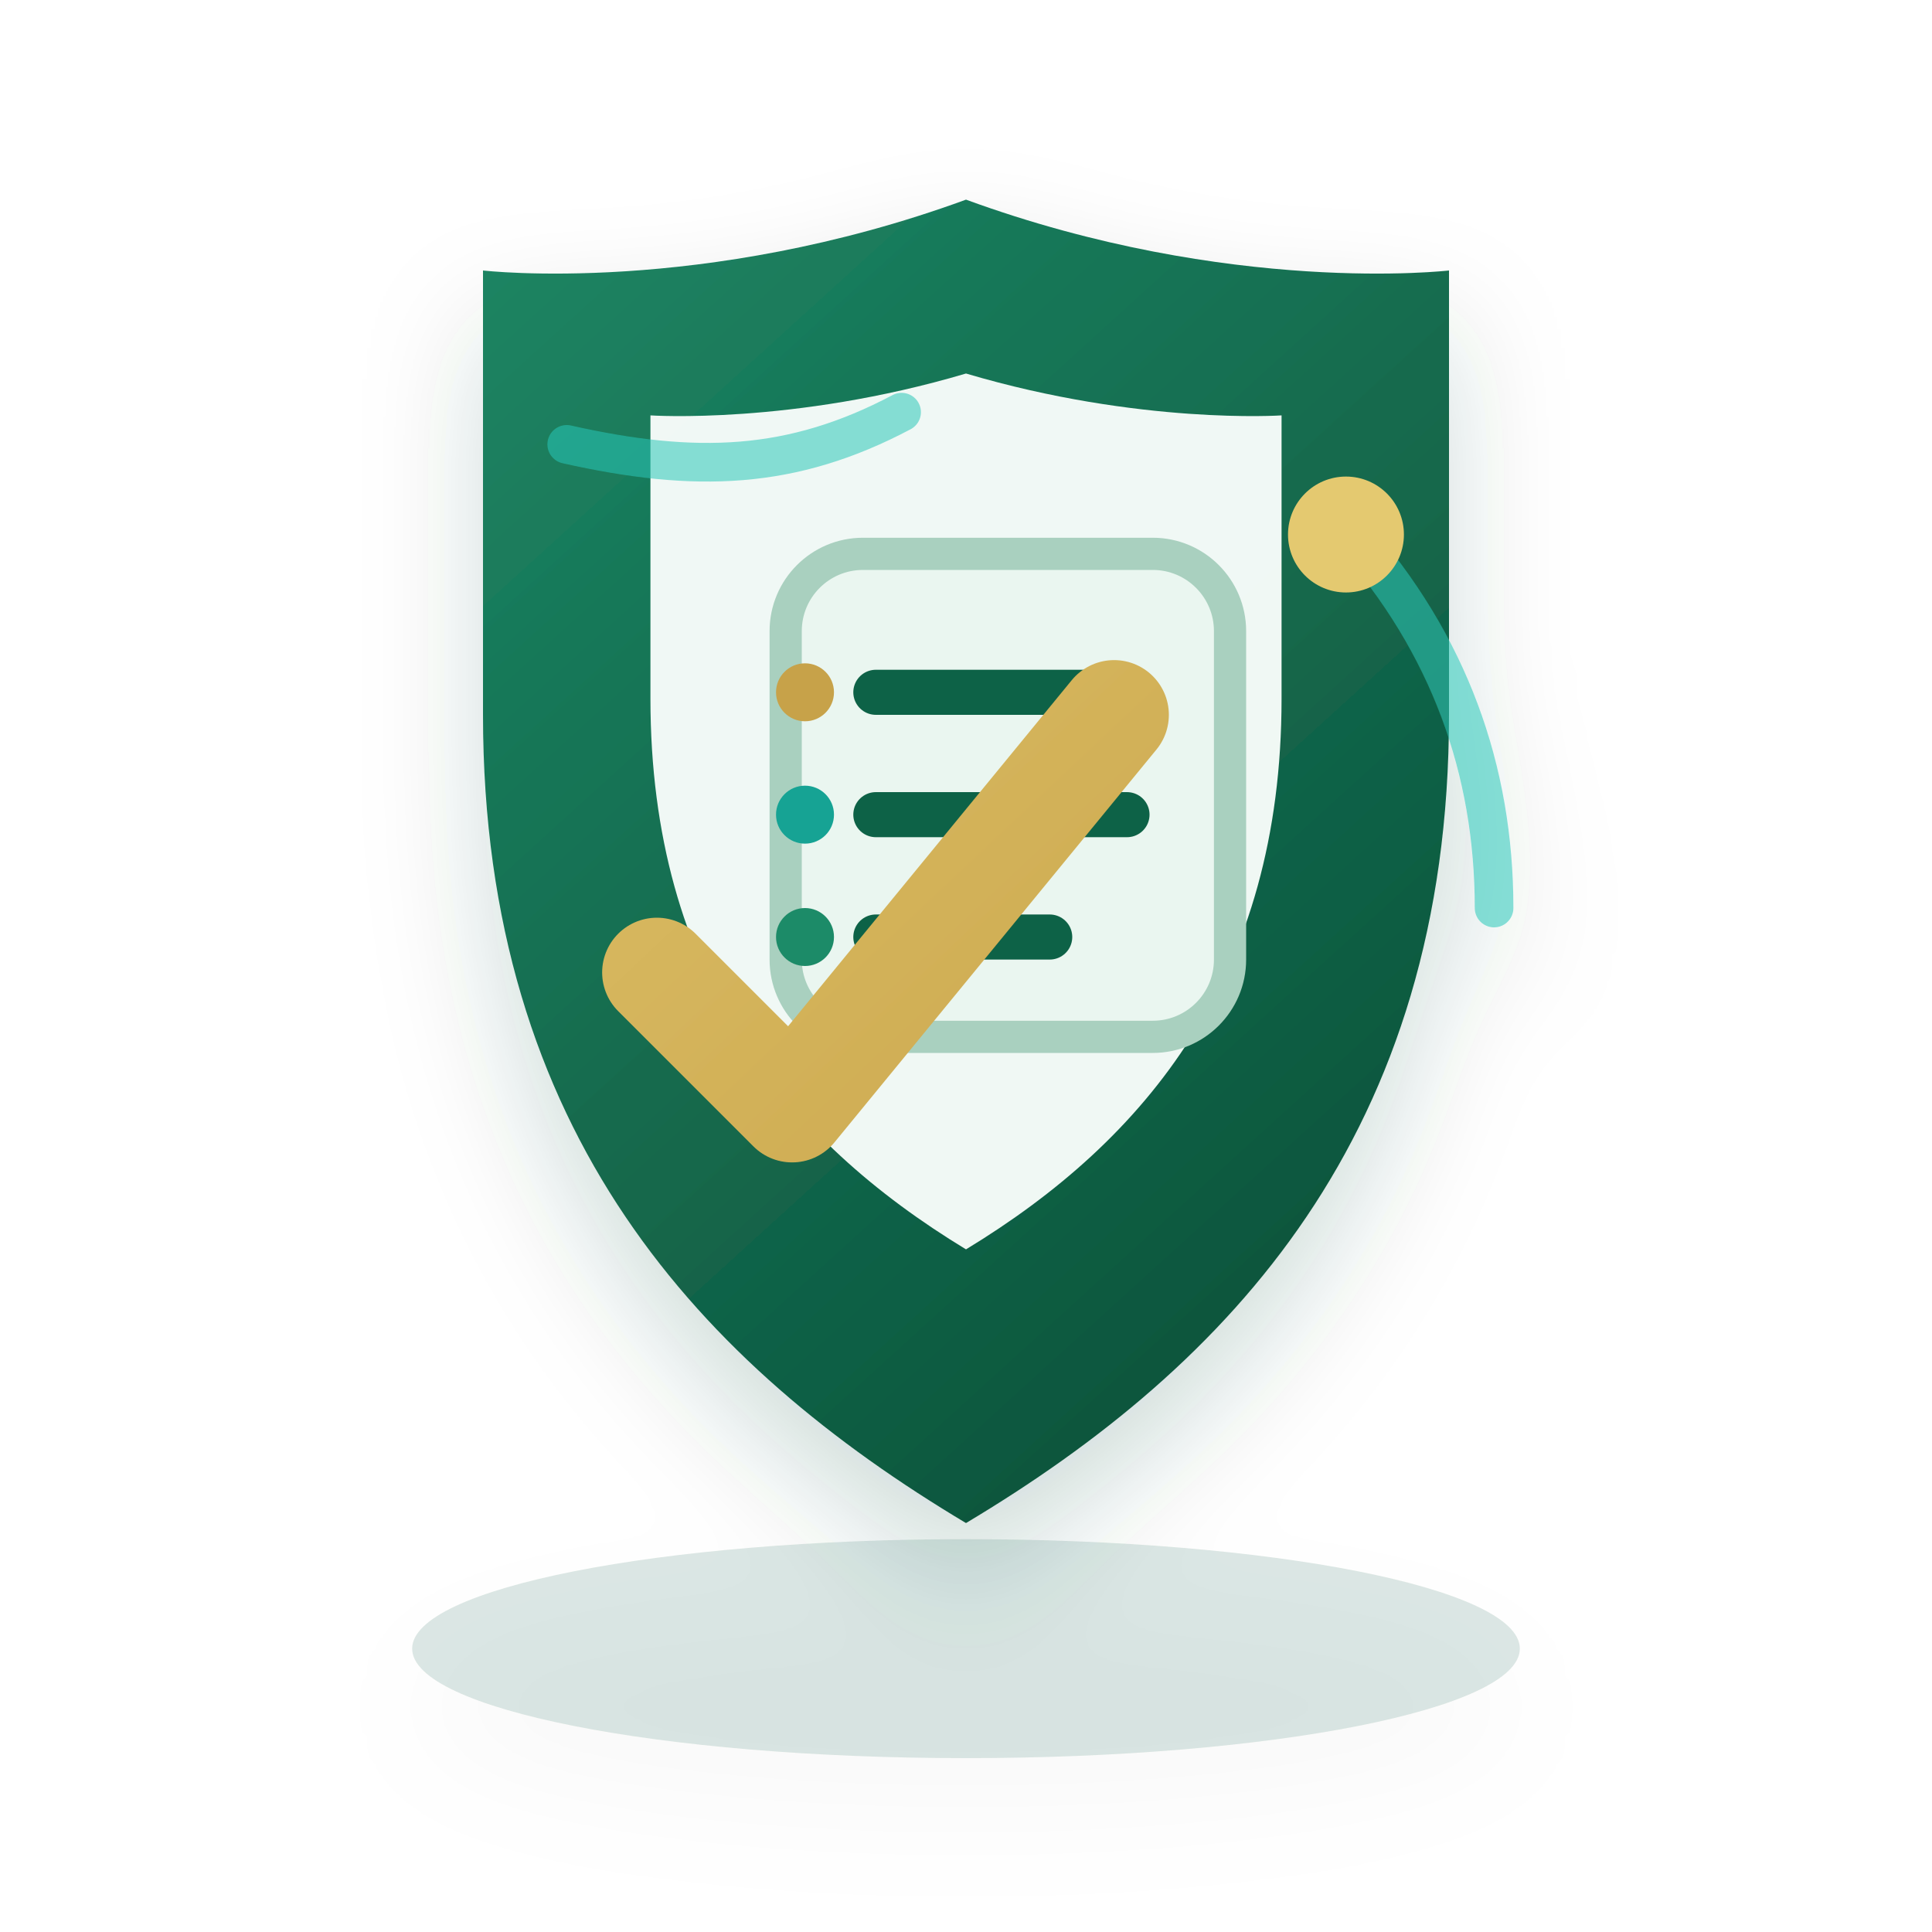
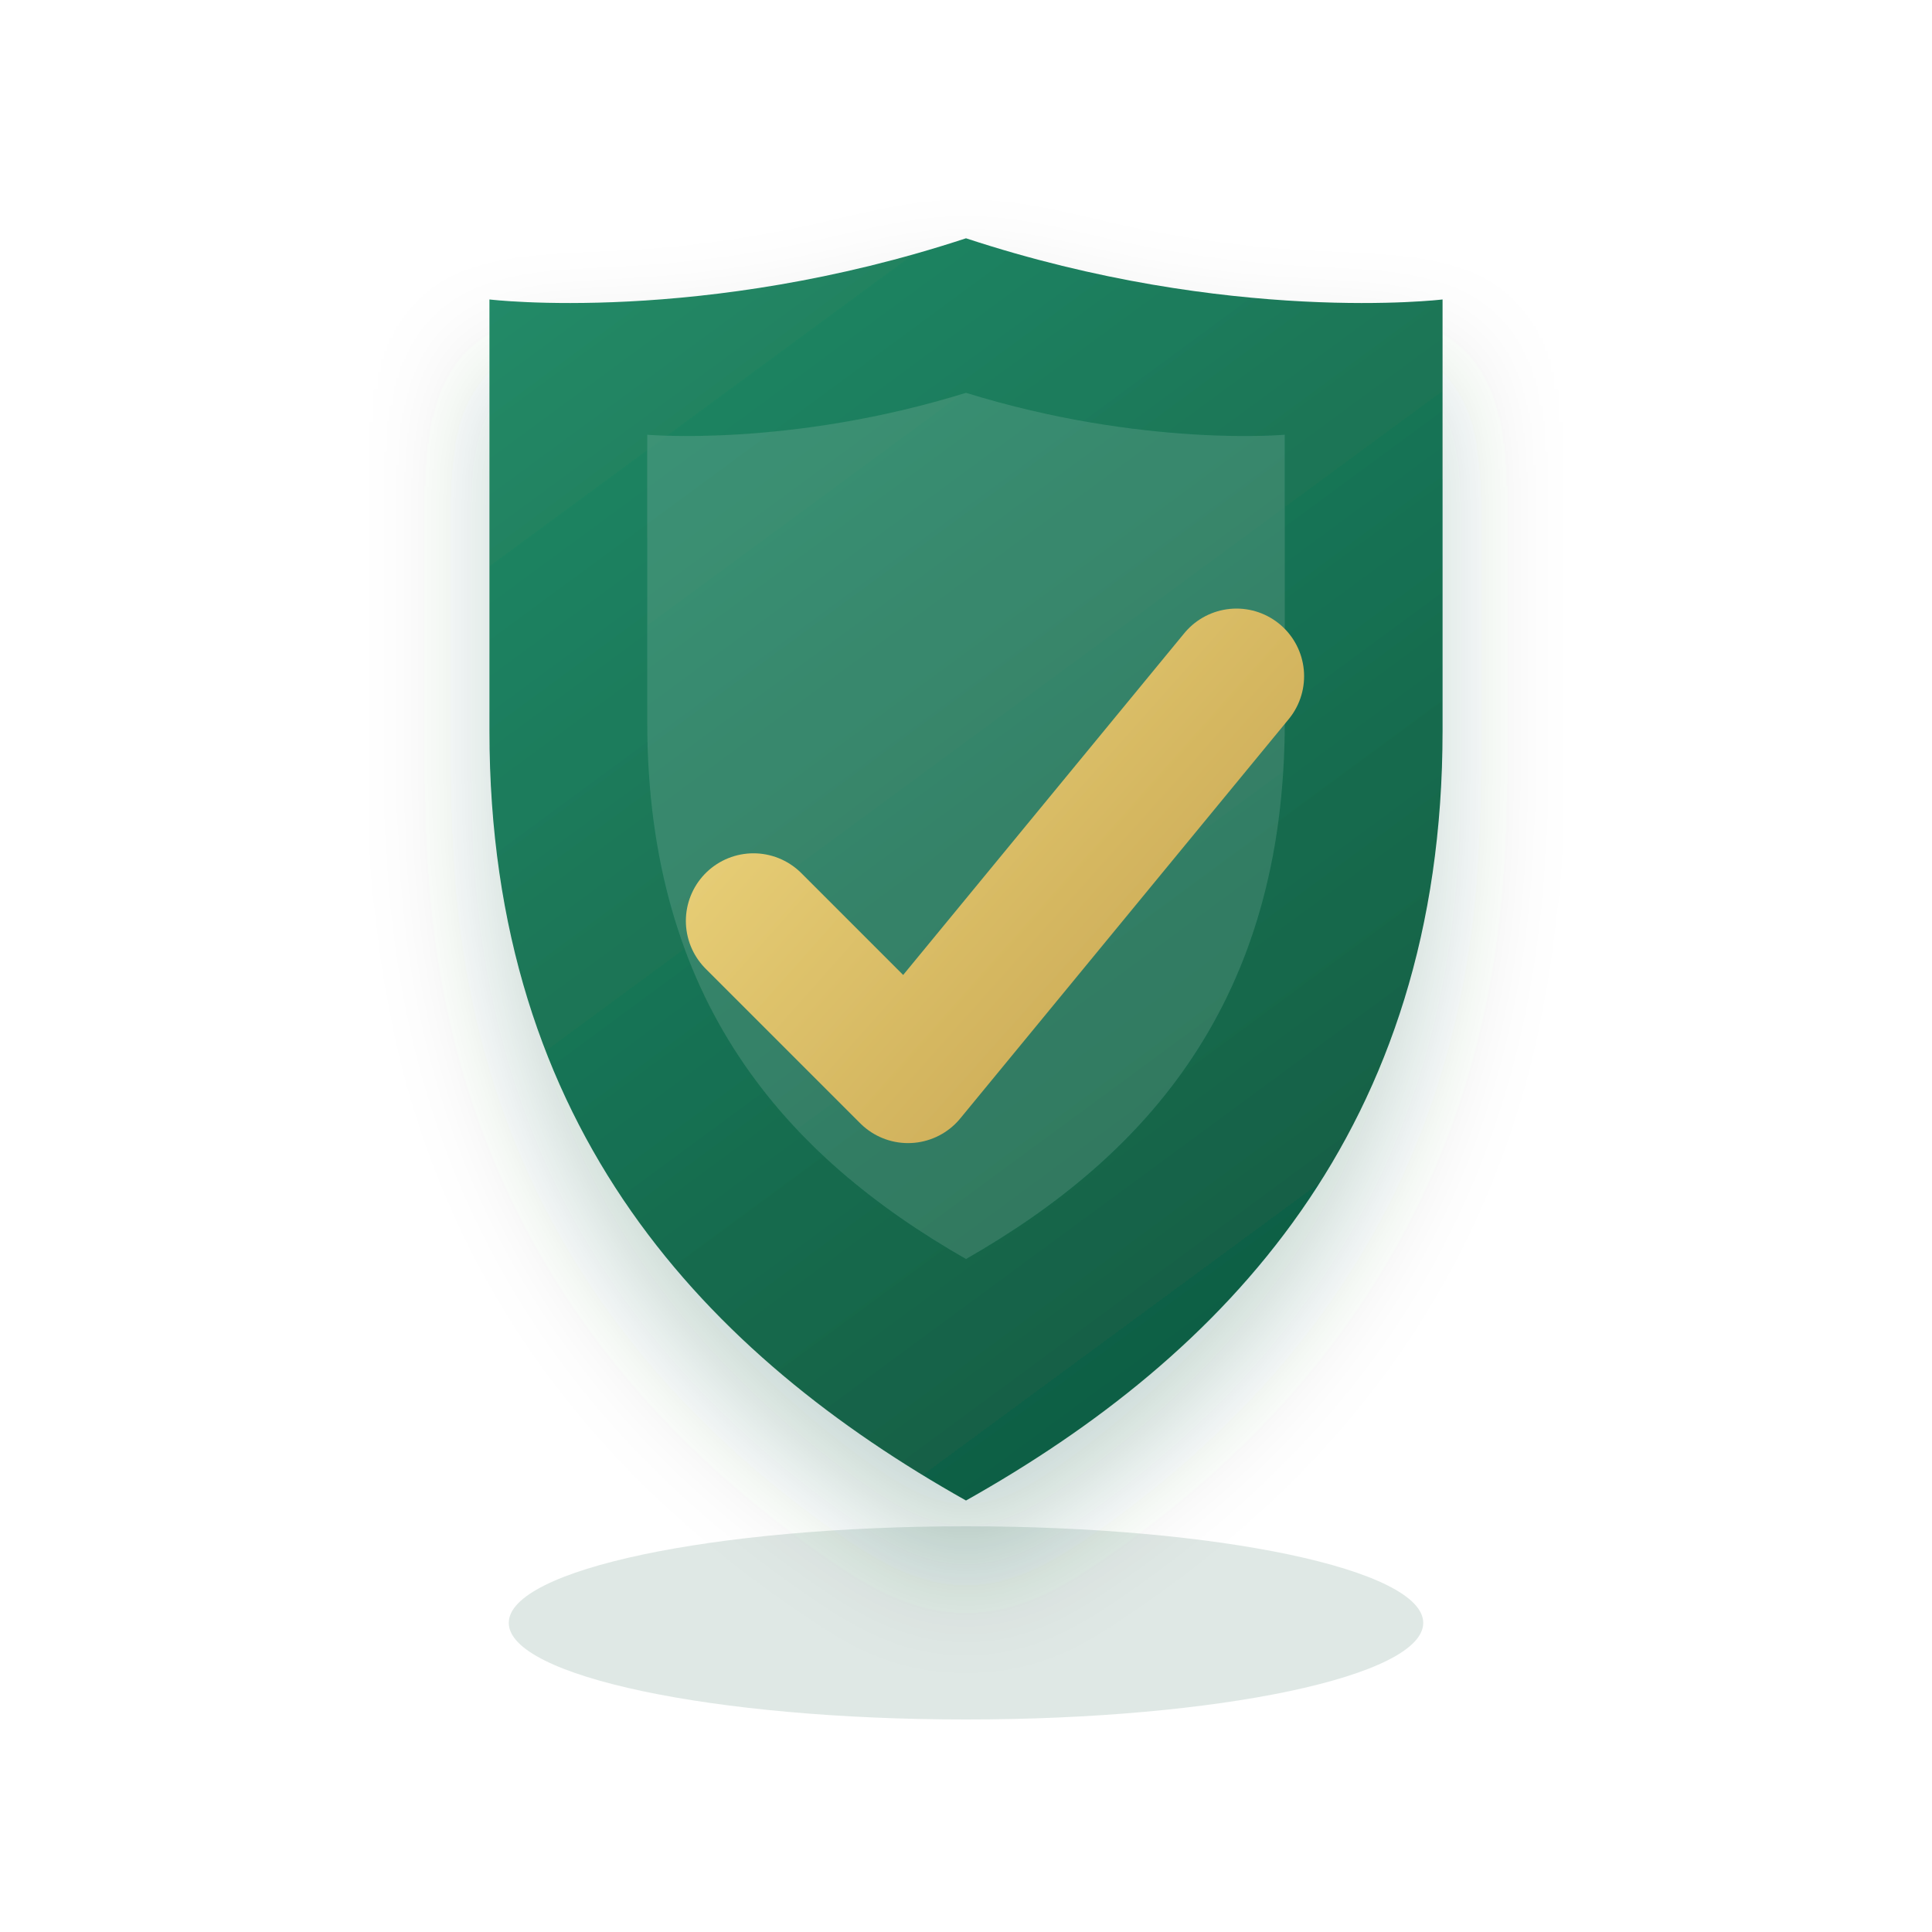
- <svg xmlns="http://www.w3.org/2000/svg" width="600" height="600" viewBox="0 0 600 600" fill="none" role="img" aria-labelledby="preparedness-leadership-title">
+ <svg xmlns="http://www.w3.org/2000/svg" width="600" height="600" viewBox="0 0 600 600" fill="none" role="img" aria-labelledby="preparedness-shield-title">
  <defs>
-     <linearGradient id="preparedness-leadership-green" x1="80" y1="64" x2="420" y2="438" gradientUnits="userSpaceOnUse">
-       <stop stop-color="#1F8B68" />
+     <linearGradient id="shield-green" x1="150" y1="82" x2="462" y2="506" gradientUnits="userSpaceOnUse">
+       <stop stop-color="#238B68" />
      <stop offset="1" stop-color="#0B5139" />
    </linearGradient>
-     <linearGradient id="preparedness-leadership-gold" x1="90" y1="80" x2="410" y2="420" gradientUnits="userSpaceOnUse">
-       <stop stop-color="#E4C96F" />
-       <stop offset="1" stop-color="#C7A24A" />
+     <linearGradient id="shield-gold" x1="226" y1="246" x2="390" y2="392" gradientUnits="userSpaceOnUse">
+       <stop stop-color="#E8CF77" />
+       <stop offset="1" stop-color="#BE9A46" />
    </linearGradient>
-     <linearGradient id="preparedness-leadership-teal" x1="88" y1="80" x2="420" y2="410" gradientUnits="userSpaceOnUse">
-       <stop stop-color="#2BC7B8" />
-       <stop offset="1" stop-color="#16A394" />
-     </linearGradient>
-     <filter id="preparedness-leadership-shadow" x="-20%" y="-20%" width="140%" height="145%" color-interpolation-filters="sRGB">
-       <feDropShadow dx="0" dy="18" stdDeviation="18" flood-color="#0B5139" flood-opacity="0.18" />
+     <filter id="soft-shadow" x="-20%" y="-20%" width="140%" height="145%" color-interpolation-filters="sRGB">
+       <feDropShadow dx="0" dy="22" stdDeviation="18" flood-color="#0B5139" flood-opacity="0.22" />
    </filter>
  </defs>
-   <g filter="url(#preparedness-leadership-shadow)">
-     <ellipse cx="300" cy="512" rx="172" ry="34" fill="#0B5139" opacity="0.14" />
-     <path d="M300 62c82 30 150 22 150 22v138c0 130-68 202-150 251-82-49-150-121-150-251V84s68 8 150-22Z" fill="url(#preparedness-leadership-green)" />
-     <path d="M300 116c54 16 98 13 98 13v88c0 86-42 137-98 171-56-34-98-85-98-171v-88s44 3 98-13Z" fill="#F5FBF8" opacity="0.98" />
-     <rect x="244" y="172" width="138" height="150" rx="24" fill="#EAF6F0" stroke="#A9D0BF" stroke-width="10" />
-     <path d="M272 215h78M272 253h78M272 291h54" stroke="#116246" stroke-width="14" stroke-linecap="round" />
-     <circle cx="250" cy="215" r="9" fill="#C7A24A" />
-     <circle cx="250" cy="253" r="9" fill="#16A394" />
-     <circle cx="250" cy="291" r="9" fill="#1F8B68" />
-     <path d="M204 302l42 42 100-122" stroke="url(#preparedness-leadership-gold)" stroke-width="34" stroke-linecap="round" stroke-linejoin="round" />
-     <path d="M176 138c40 9 70 8 104-10M420 166c30 34 44 73 44 116" stroke="#2BC7B8" stroke-width="12" stroke-linecap="round" opacity="0.55" />
-     <circle cx="418" cy="166" r="18" fill="#E4C96F" />
+   <ellipse cx="300" cy="504" rx="142" ry="30" fill="#0B5139" opacity="0.13" />
+   <g filter="url(#soft-shadow)">
+     <path d="M300 74c82 27 148 19 148 19v134c0 124-68 194-148 239-80-45-148-115-148-239V93s66 8 148-19Z" fill="url(#shield-green)" />
+     <path d="M300 122c55 17 99 13 99 13v89c0 87-43 135-99 167-56-32-99-80-99-167v-89s44 4 99-13Z" fill="#F4FBF7" opacity="0.13" />
+     <path d="M234 286l48 48 102-124" stroke="url(#shield-gold)" stroke-width="42" stroke-linecap="round" stroke-linejoin="round" />
  </g>
</svg>
